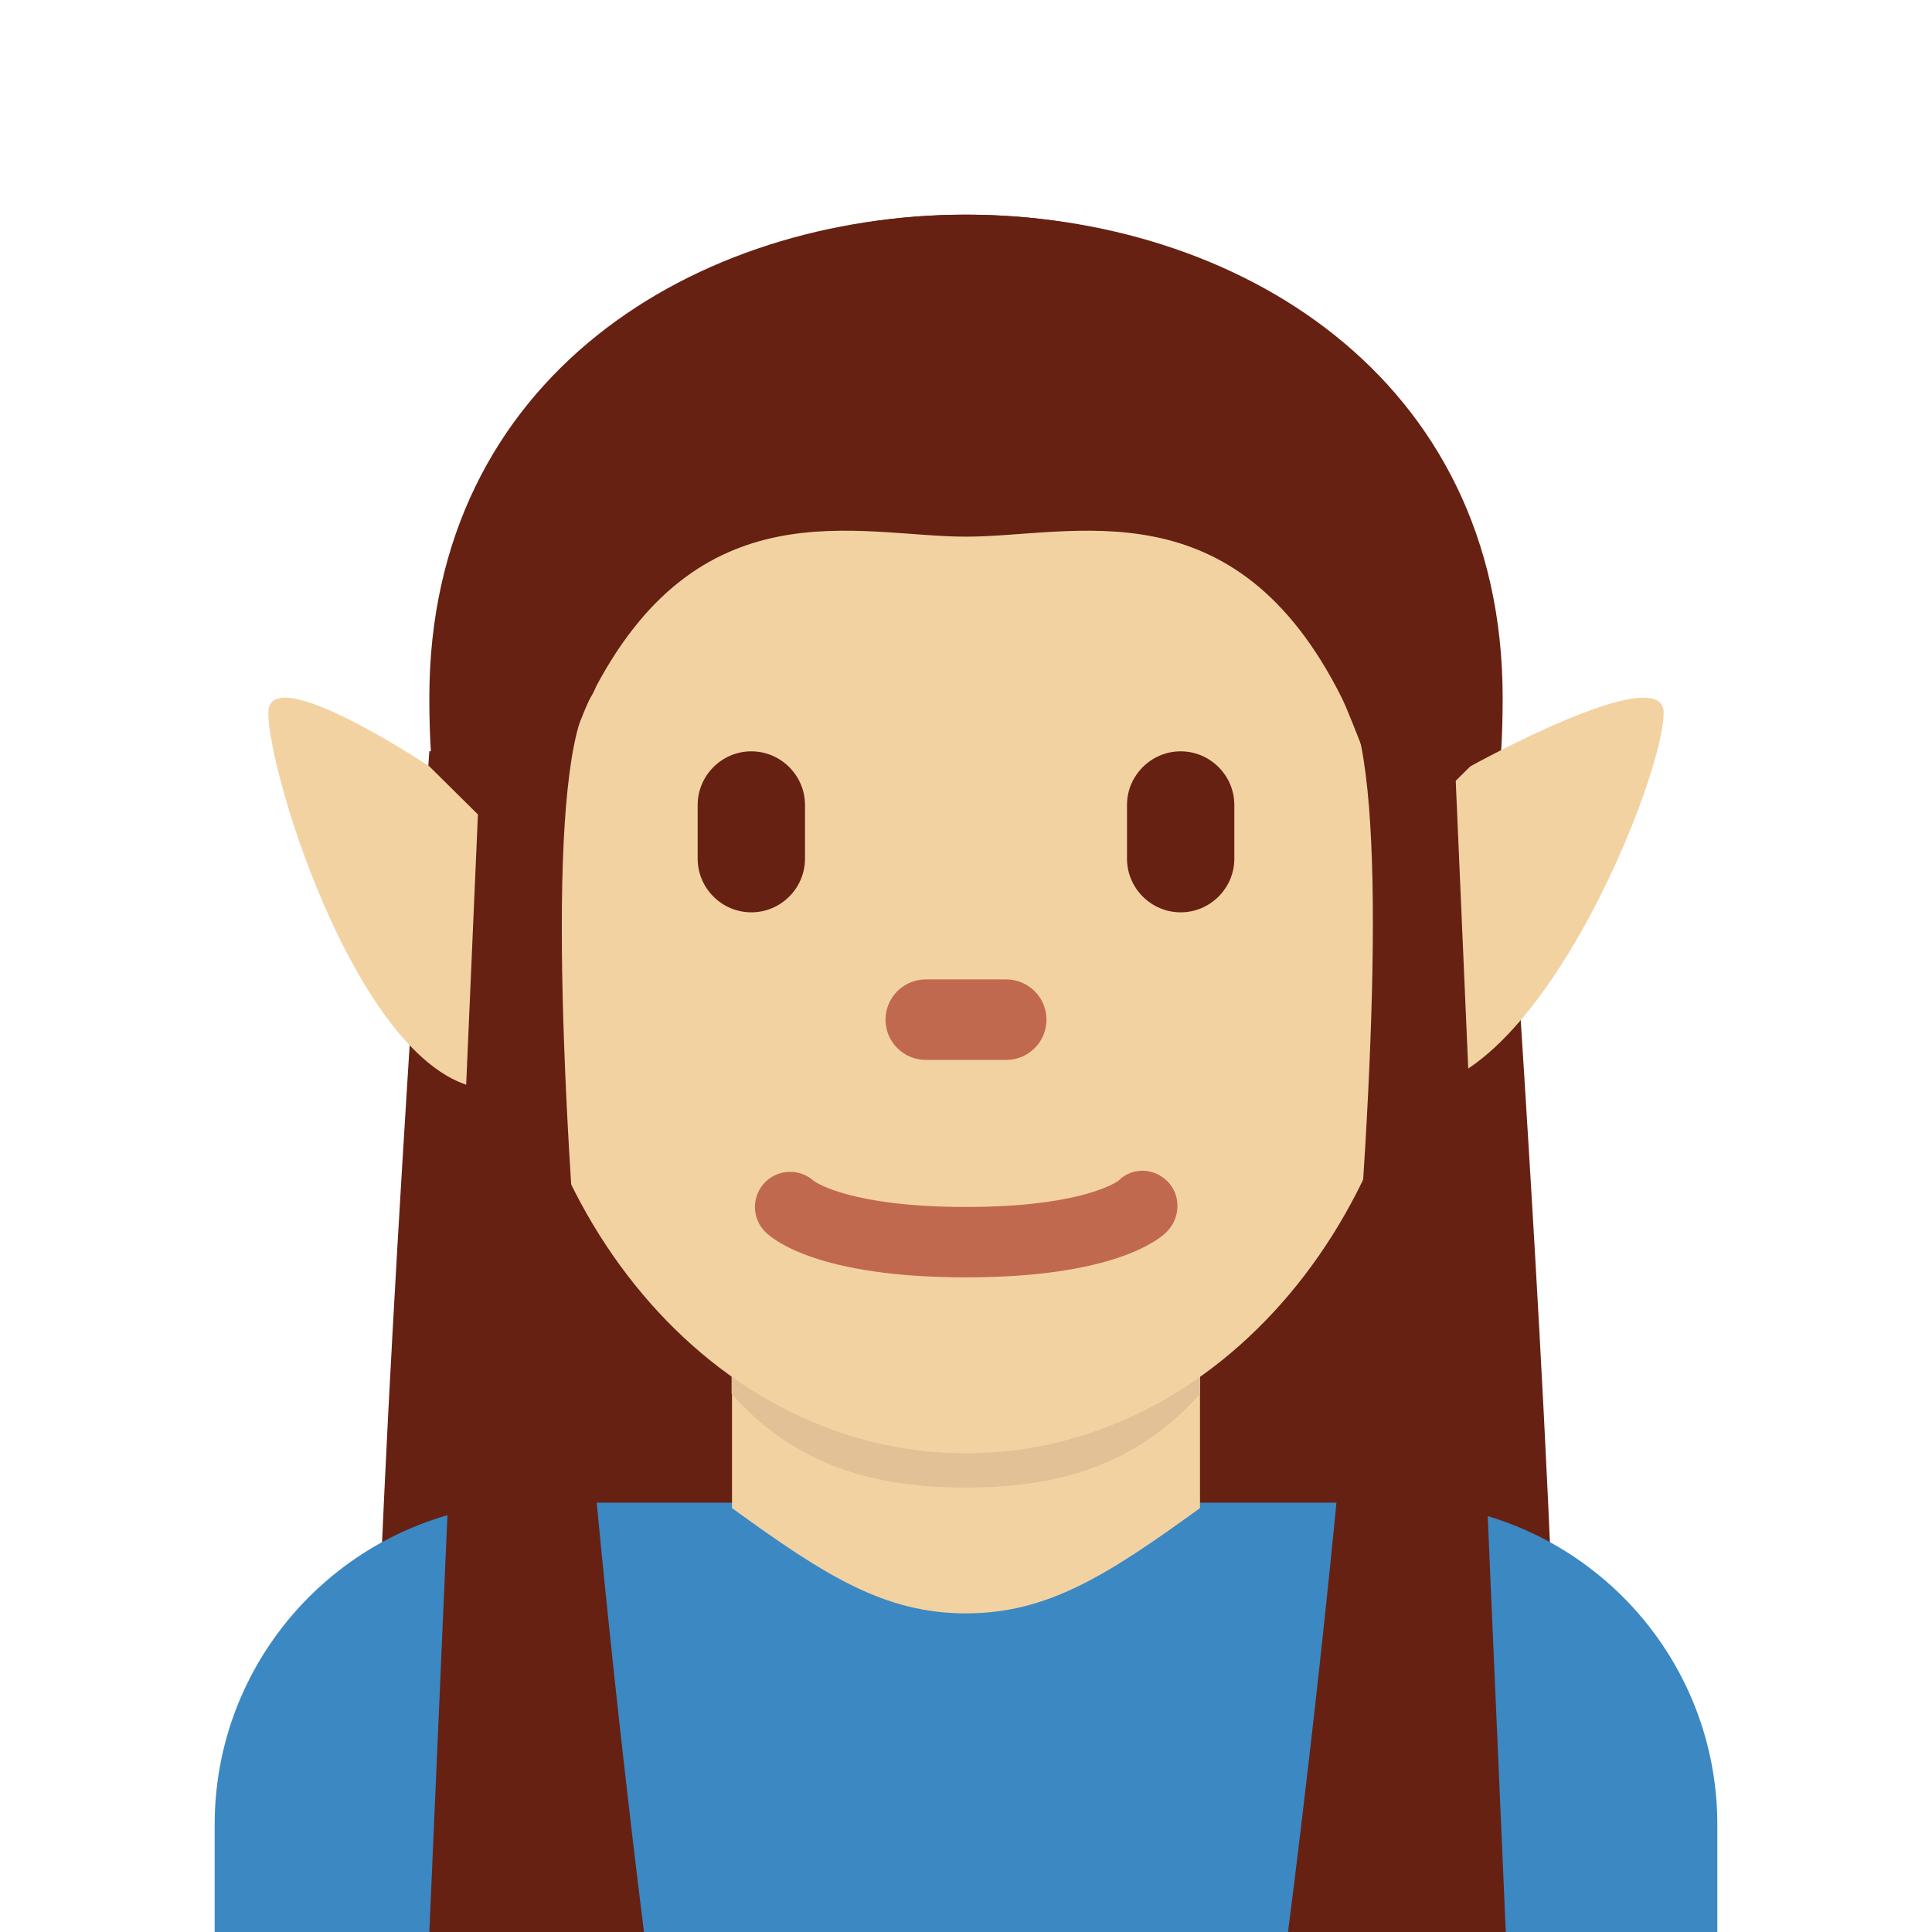
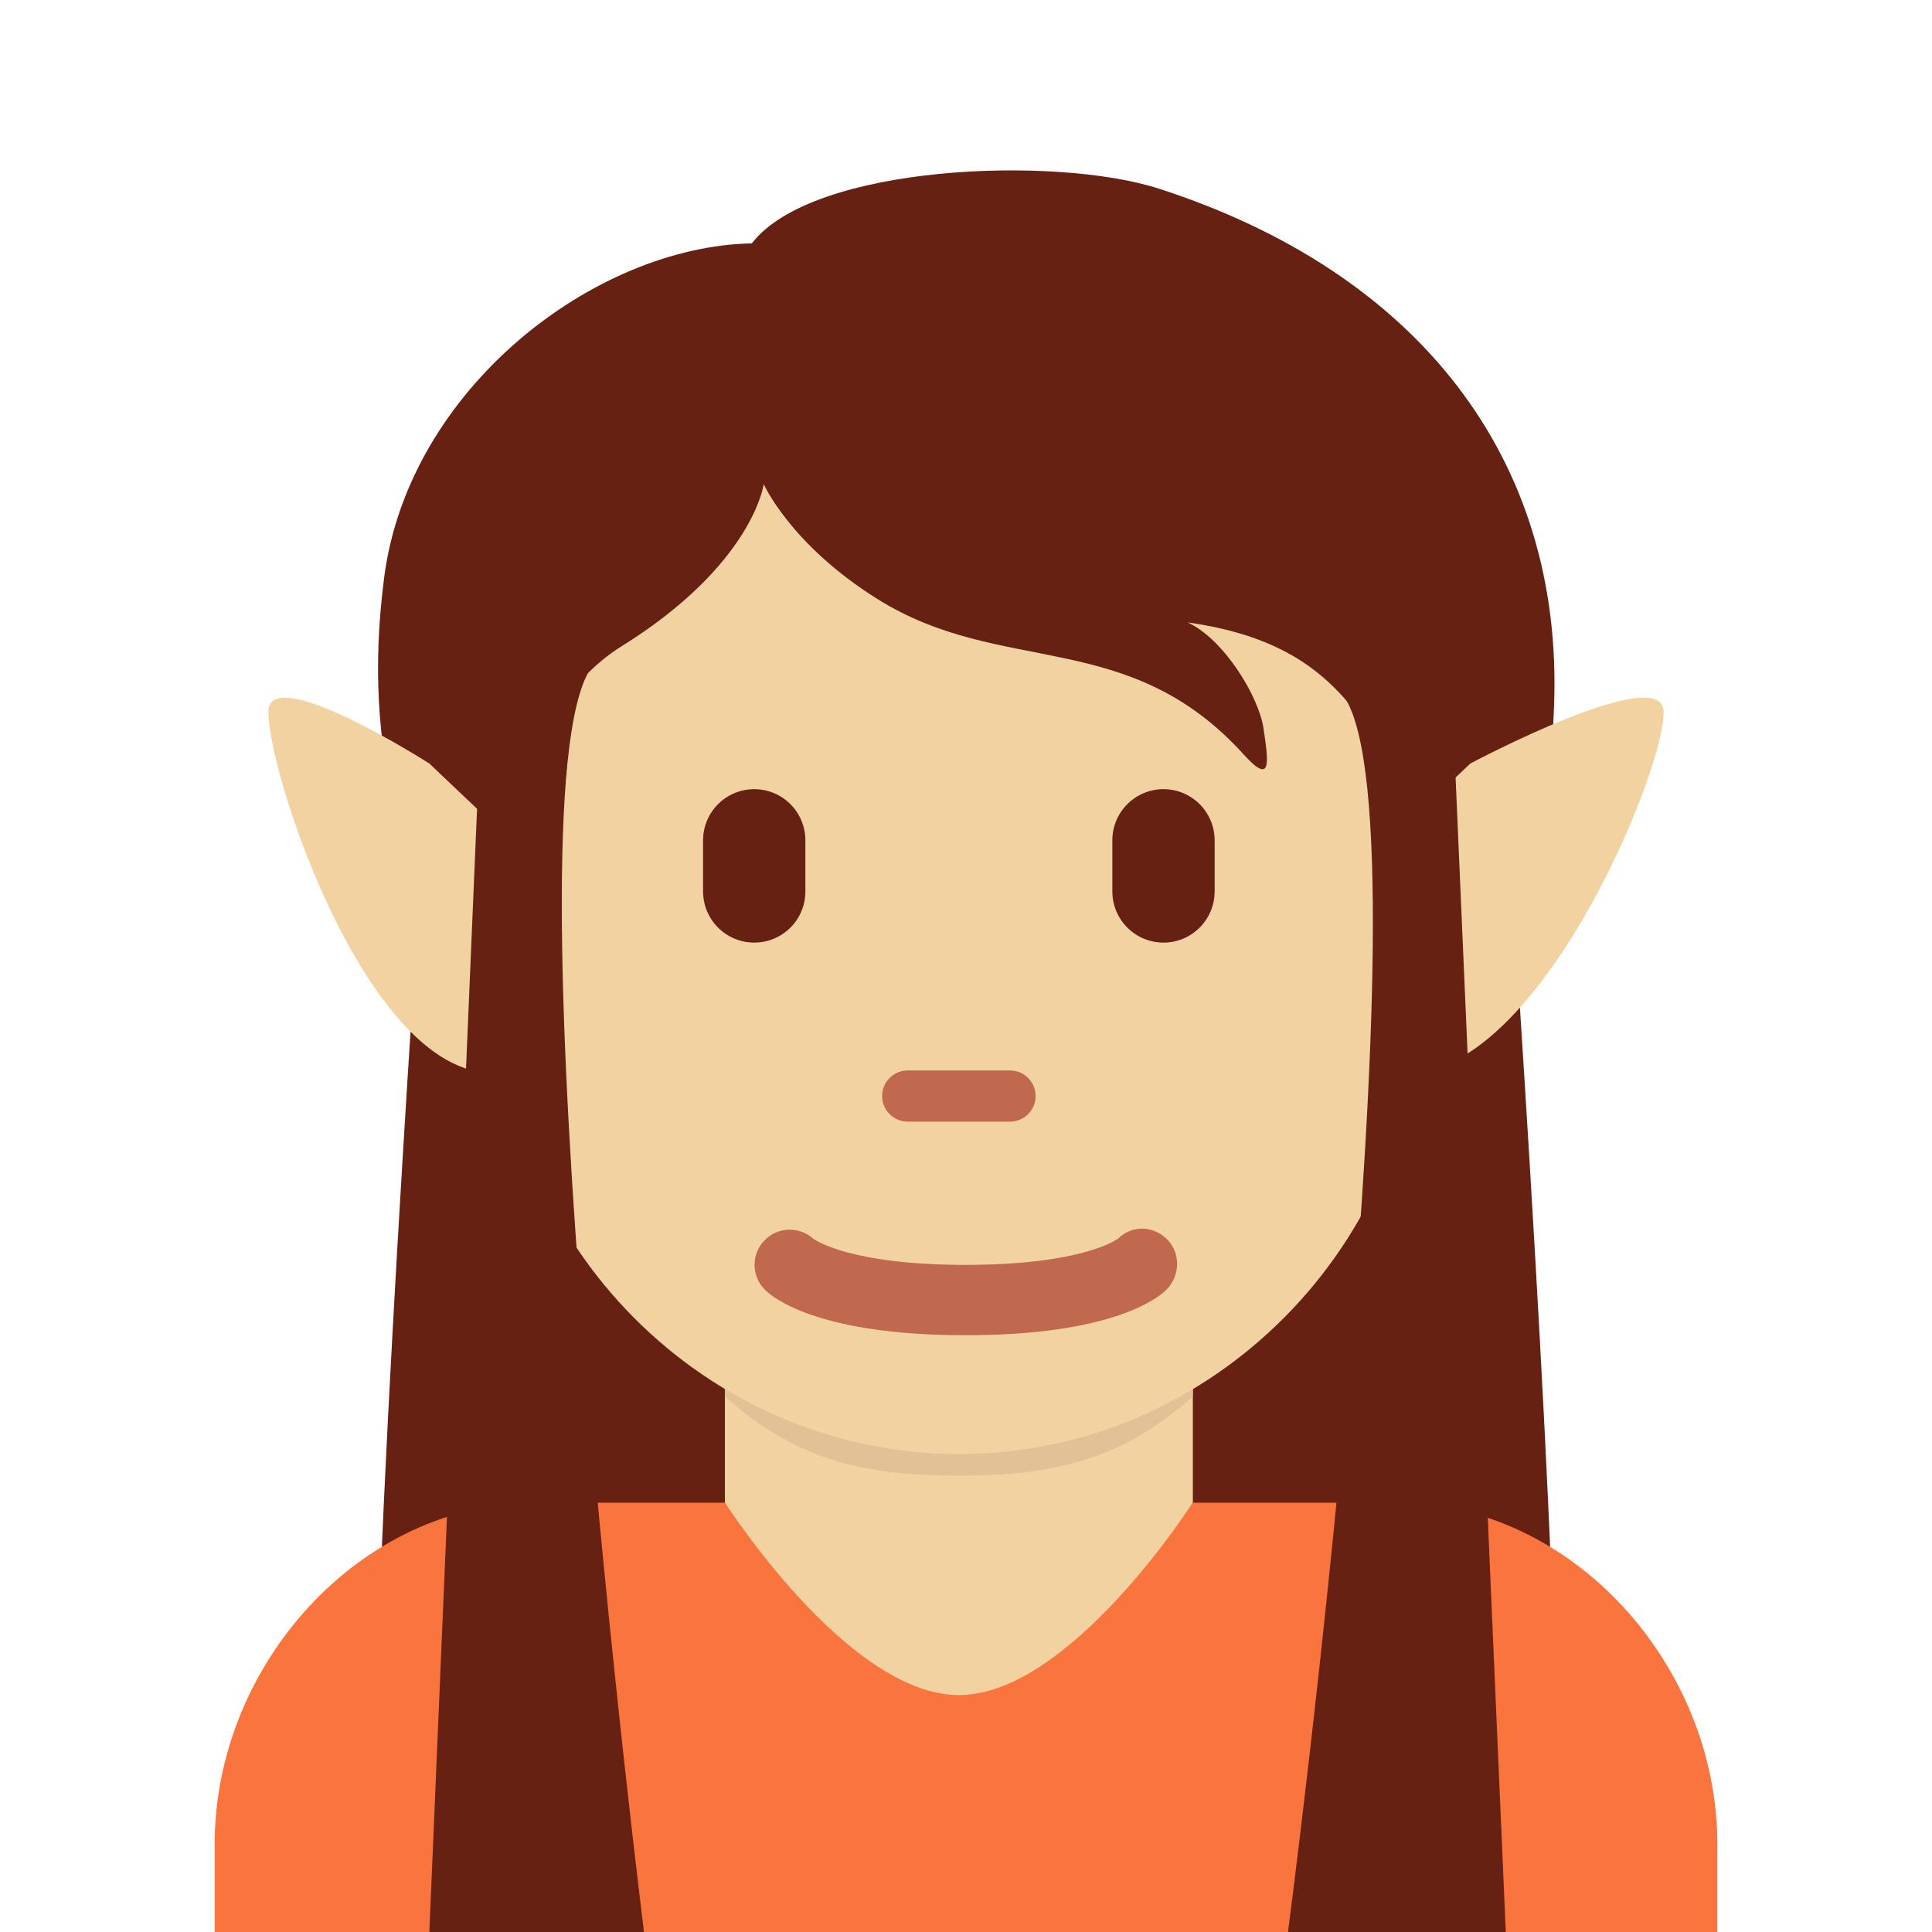
<svg xmlns="http://www.w3.org/2000/svg" viewBox="0 0 36 36">
-   <path fill="#662113" d="M8 14S7 28 7 33h11V13L8 14zm20 0s1 14 1 19H18V13l10 1z" />
-   <path fill="#662113" d="M18 12V4C13 4 8 7 8 13s2.553.894 3 0c2-4 5-1 7-1zm0 0V4c5 0 10 3 10 9s-2.553.894-3 0c-2-4-5-1-7-1z" />
-   <path fill="#3B88C3" d="M32 36v-2c0-3.313-2.687-6-6-6H10c-3.313 0-6 2.687-6 6v2h28z" />
-   <path fill="#F3D2A2" d="M13.64 28.101c1.744 1.267 2.848 1.962 4.36 1.962 1.511 0 2.616-.696 4.36-1.962V24.29h-8.72v3.811z" />
-   <path fill="#E2C196" d="M13.632 25.973c1.216 1.374 2.724 1.746 4.364 1.746 1.639 0 3.147-.372 4.364-1.746v-3.491h-8.728v3.491z" />
-   <path fill="#F3D2A2" d="M9.478 16.96c0-5.589 3.816-10.121 8.522-10.121s8.522 4.531 8.522 10.121c0 5.589-3.816 10.12-8.522 10.12s-8.522-4.531-8.522-10.12z" />
-   <path fill="#C1694F" d="M18 23.802c-2.754 0-3.6-.706-3.741-.848-.256-.256-.256-.671 0-.927.248-.248.645-.255.902-.024.052.038.721.487 2.839.487 2.2 0 2.836-.485 2.842-.49.255-.255.656-.243.913.013.256.256.242.684-.014.94-.141.143-.987.849-3.741.849z" />
-   <path fill="#662113" d="M14 17c-.55 0-1-.45-1-1v-1c0-.55.45-1 1-1s1 .45 1 1v1c0 .55-.45 1-1 1zm8 0c-.55 0-1-.45-1-1v-1c0-.55.45-1 1-1s1 .45 1 1v1c0 .55-.45 1-1 1z" />
-   <path fill="#C1694F" d="M18.75 19.75h-1.5c-.413 0-.75-.337-.75-.75s.337-.75.75-.75h1.5c.413 0 .75.337.75.75s-.337.75-.75.75z" />
-   <path fill="#F3D2A2" d="M8 14.28l1.868 1.849s1.192 3.401 0 3.997C7.204 21.457 5 14.612 5 13.28c0-1 3 1 3 1zm19.397 0l-1.868 1.849s-1.192 3.401 0 3.997C28.194 21.457 31 14.612 31 13.28c0-1-3.603 1-3.603 1z" />
-   <path fill="#662113" d="M18 4c-5 0-9 3-9 9s1.553.894 2 0c2-4 5-3 7-3s5-1 7 3c.447.894 2 6 2 0s-4-9-9-9z" />
-   <path fill="#662113" d="M9 13L8 36h4s-2.627-20.484-1-23c.698-1.08-2 0-2 0zm18.058 0l1 23H24s2.685-20.484 1.058-23c-.698-1.08 2 0 2 0z" />
+   <path fill="#662113" d="M28 14H8S7 28 7 33h22c0-5-1-19-1-19z" />
+   <path fill="#FA743E" d="M32 36v-1.64c0-3.313-2.687-6.36-6-6.36H10c-3.313 0-6 3.046-6 6.36V36h28z" />
+   <path fill="#F3D2A2" d="M13.507 27.995s2.285 3.59 4.36 3.59 4.36-3.59 4.36-3.59v-3.139h-8.72v3.139z" />
+   <path fill="#E2C196" d="M13.507 26.024c1.325 1.177 2.568 1.473 4.356 1.473 1.786 0 3.038-.296 4.364-1.473v-3.427h-8.72v3.427z" />
+   <path fill="#662113" d="M21.597 3.516c-1.925-.623-6.455-.453-7.588 1.019-2.944.057-6.398 2.718-6.851 6.228-.448 3.475.551 5.088.906 7.701.403 2.96 2.067 3.907 3.397 4.303 1.914 2.529 3.949 2.421 7.366 2.421 6.672 0 9.85-4.464 10.131-12.047.17-4.585-2.521-8.059-7.361-9.625z" />
+   <path fill="#F3D2A2" d="M25.413 13.466c-.646-.894-1.472-1.614-3.284-1.868.68.311 1.331 1.387 1.416 1.982.085.595.17 1.076-.368.481-2.155-2.382-4.502-1.444-6.827-2.899-1.624-1.016-2.119-2.141-2.119-2.141s-.198 1.5-2.661 3.029c-.714.443-1.566 1.43-2.038 2.888-.34 1.048-.234 1.982-.234 3.578 0 4.66 3.841 8.578 8.578 8.578s8.578-3.953 8.578-8.578c-.001-2.898-.305-4.03-1.041-5.05z" />
+   <path fill="#C1694F" d="M18.82 20.9h-1.906c-.263 0-.477-.213-.477-.477 0-.263.213-.477.477-.477h1.906c.263 0 .477.213.477.477s-.213.477-.477.477z" />
+   <path fill="#662113" d="M14.054 17.564c-.526 0-.953-.427-.953-.953v-.953c0-.526.427-.953.953-.953s.953.427.953.953v.953c.001.526-.426.953-.953.953zm7.626 0c-.526 0-.953-.427-.953-.953v-.953c0-.526.427-.953.953-.953s.953.427.953.953v.953c0 .526-.427.953-.953.953z" />
+   <path fill="#C1694F" d="M17.993 24.88c-2.754 0-3.6-.705-3.741-.848-.256-.256-.256-.671 0-.927.248-.248.645-.255.902-.023.052.037.721.487 2.839.487 2.2 0 2.836-.485 2.842-.49.256-.255.657-.243.913.015.256.256.242.683-.014.938-.142.143-.987.848-3.741.848" />
+   <path fill="#F3D2A2" d="M8 14.227l1.868 1.772s1.192 3.259 0 3.83C7.204 21.105 5 14.545 5 13.268c0-.958 3 .959 3 .959zm19.397 0l-1.868 1.772s-1.192 3.259 0 3.83C28.194 21.105 31 14.545 31 13.268c0-.958-3.603.959-3.603.959z" />
+   <path fill="#662113" d="M9 12.467L8 36h4s-2.627-21.017-1-23.533c.698-1.08-2 0-2 0zM27.058 13l1 23H24s2.685-20.484 1.058-23c-.698-1.08 2 0 2 0z" />
</svg>
